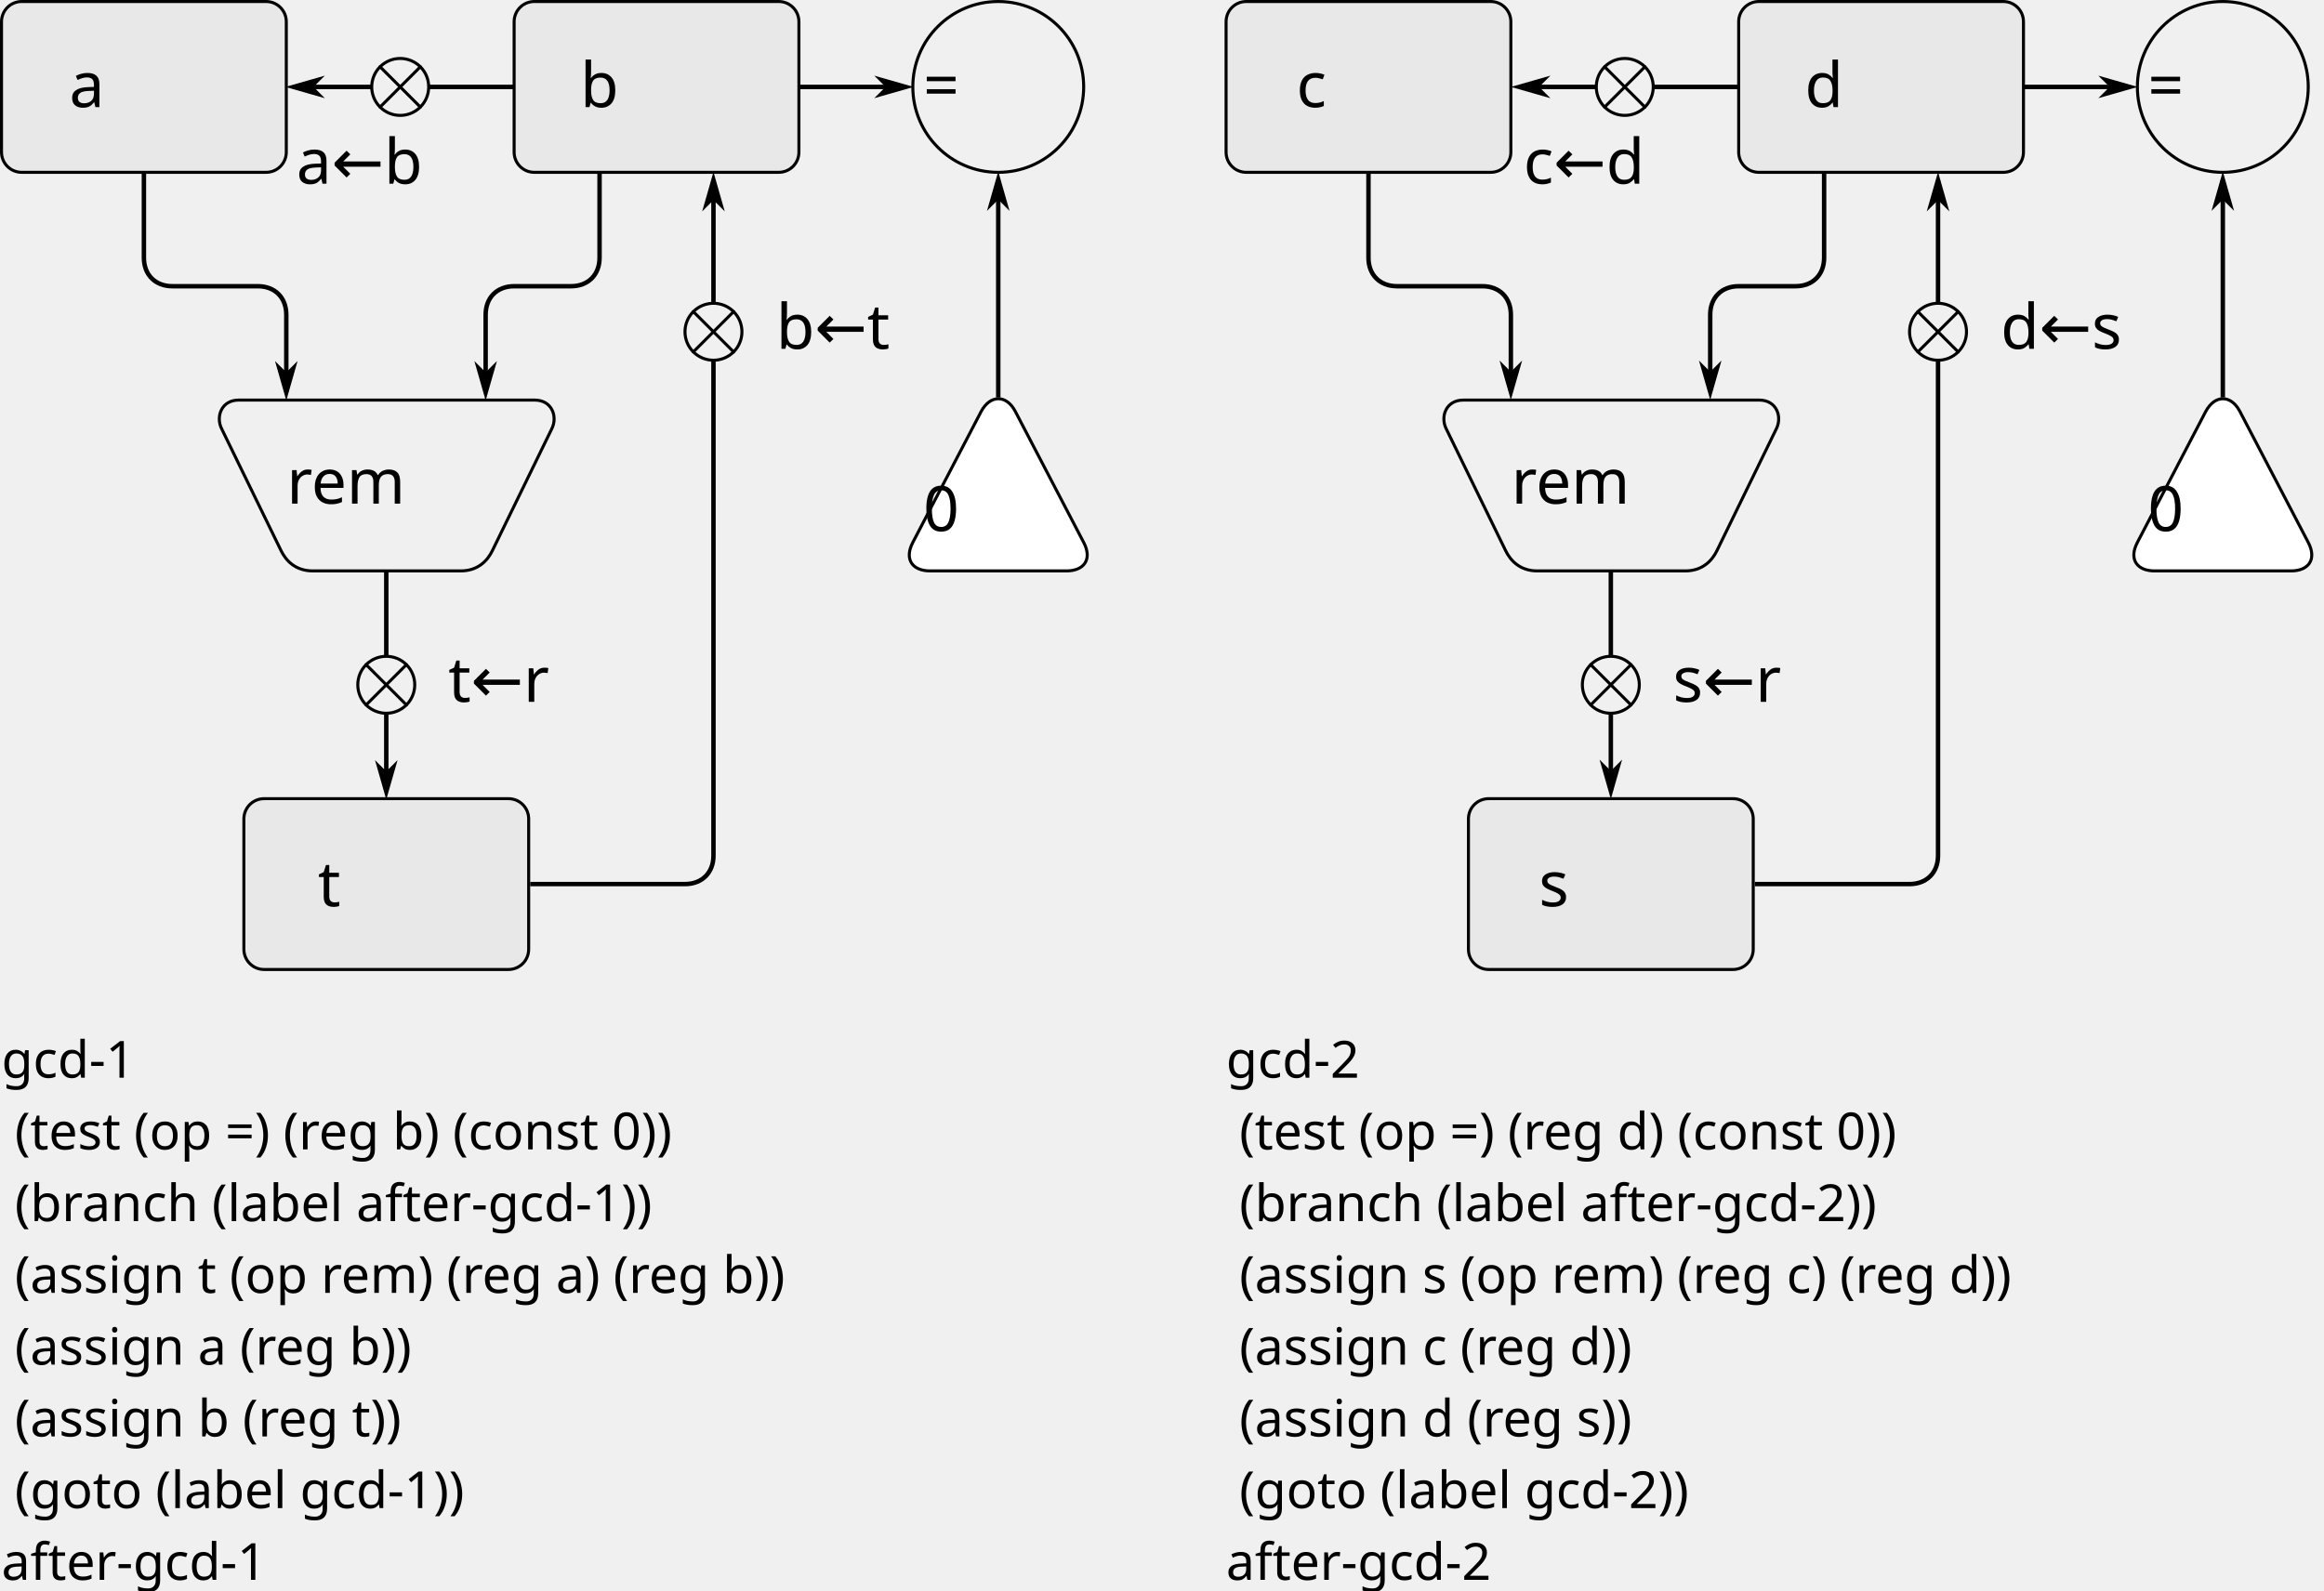
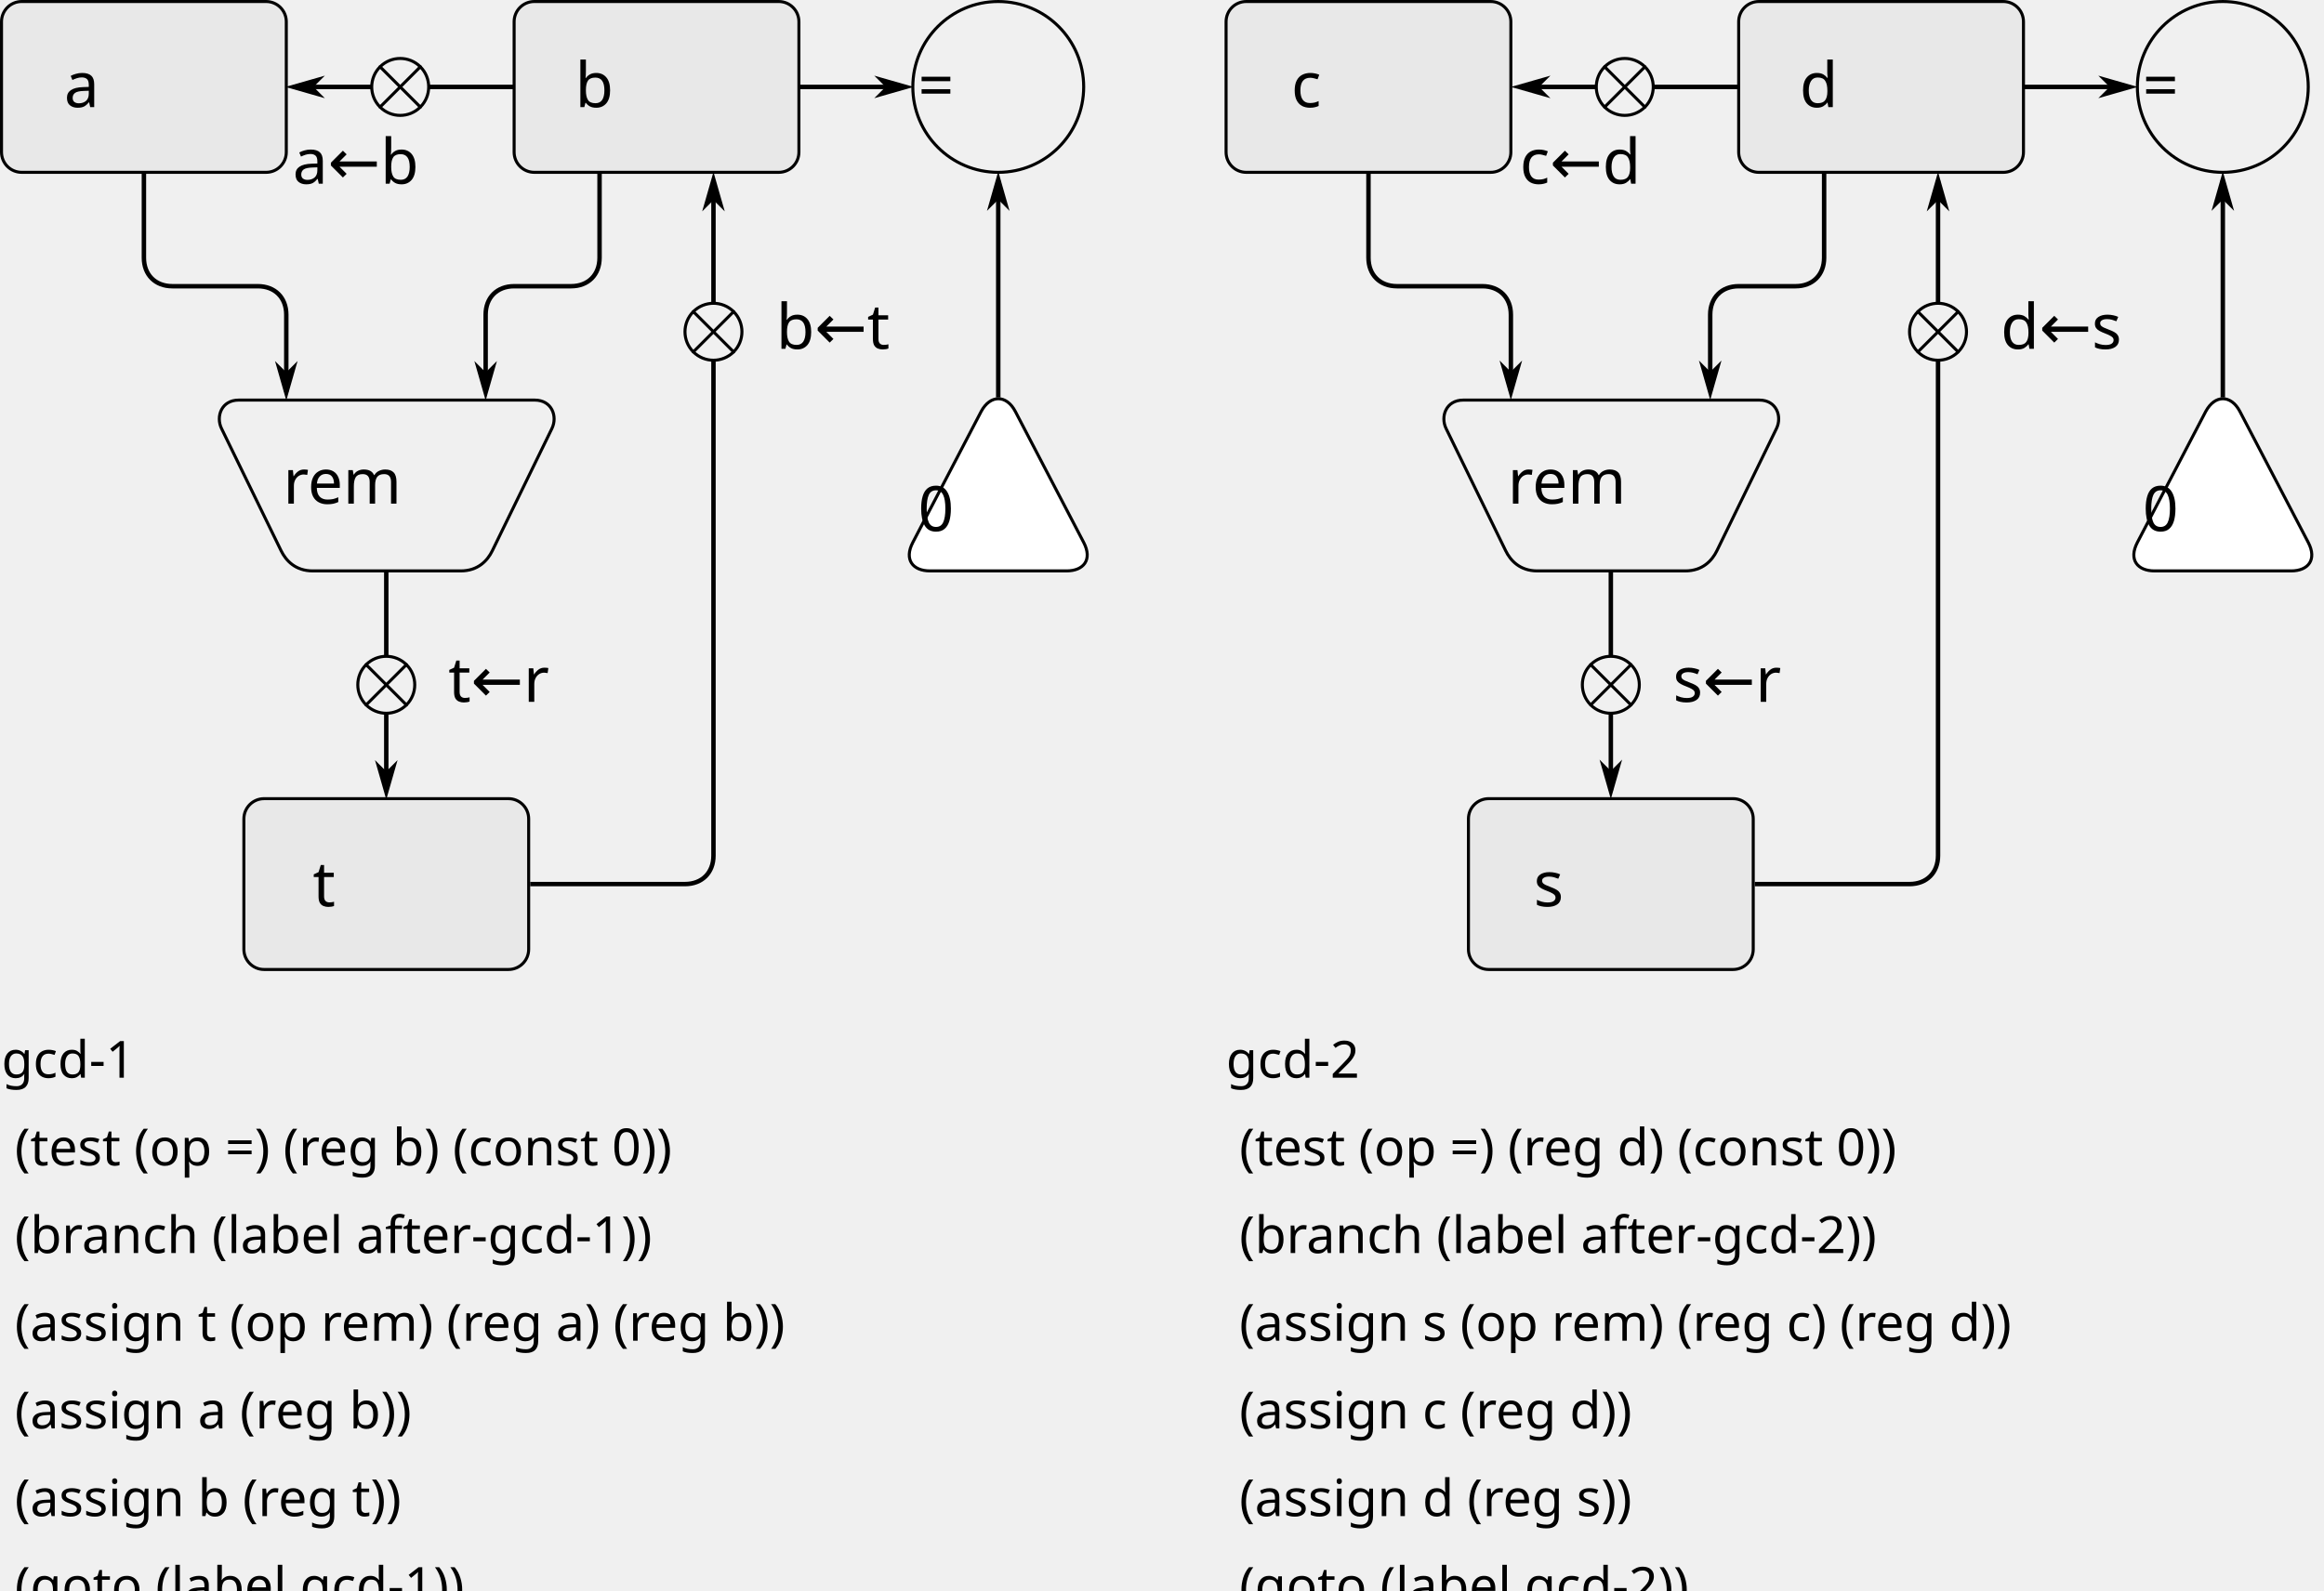
<svg xmlns="http://www.w3.org/2000/svg" width="408.031" height="279.257" id="svg7561" version="1.1">
  <defs id="defs7563">
    <marker orient="auto" refY="0" refX="0" id="Arrow1Mend" style="overflow:visible">
      <path id="path4415" d="M 0,0 5,-5 -12.5,0 5,5 0,0 z" style="fill-rule:evenodd;stroke:#000000;stroke-width:1pt;marker-start:none" transform="matrix(-0.4,0,0,-0.4,-4,0)" />
    </marker>
    <marker orient="auto" refY="0" refX="0" id="marker7583" style="overflow:visible">
      <path id="path7585" d="M 0,0 5,-5 -12.5,0 5,5 0,0 z" style="fill-rule:evenodd;stroke:#000000;stroke-width:1pt;marker-start:none" transform="matrix(-0.4,0,0,-0.4,-4,0)" />
    </marker>
    <marker orient="auto" refY="0" refX="0" id="marker7587" style="overflow:visible">
      <path id="path7589" d="M 0,0 5,-5 -12.5,0 5,5 0,0 z" style="fill-rule:evenodd;stroke:#000000;stroke-width:1pt;marker-start:none" transform="matrix(-0.4,0,0,-0.4,-4,0)" />
    </marker>
    <marker orient="auto" refY="0" refX="0" id="marker7591" style="overflow:visible">
      <path id="path7593" d="M 0,0 5,-5 -12.5,0 5,5 0,0 z" style="fill-rule:evenodd;stroke:#000000;stroke-width:1pt;marker-start:none" transform="matrix(-0.4,0,0,-0.4,-4,0)" />
    </marker>
    <marker orient="auto" refY="0" refX="0" id="marker7595" style="overflow:visible">
      <path id="path7597" d="M 0,0 5,-5 -12.5,0 5,5 0,0 z" style="fill-rule:evenodd;stroke:#000000;stroke-width:1pt;marker-start:none" transform="matrix(-0.4,0,0,-0.4,-4,0)" />
    </marker>
    <marker orient="auto" refY="0" refX="0" id="marker7599" style="overflow:visible">
      <path id="path7601" d="M 0,0 5,-5 -12.5,0 5,5 0,0 z" style="fill-rule:evenodd;stroke:#000000;stroke-width:1pt;marker-start:none" transform="matrix(-0.4,0,0,-0.4,-4,0)" />
    </marker>
    <marker orient="auto" refY="0" refX="0" id="marker7603" style="overflow:visible">
      <path id="path7605" d="M 0,0 5,-5 -12.5,0 5,5 0,0 z" style="fill-rule:evenodd;stroke:#000000;stroke-width:1pt;marker-start:none" transform="matrix(-0.4,0,0,-0.4,-4,0)" />
    </marker>
    <marker orient="auto" refY="0" refX="0" id="Arrow1Mend-7" style="overflow:visible">
      <path id="path4415-9" d="M 0,0 5,-5 -12.5,0 5,5 0,0 z" style="fill-rule:evenodd;stroke:#000000;stroke-width:1pt;marker-start:none" transform="matrix(-0.4,0,0,-0.4,-4,0)" />
    </marker>
    <marker orient="auto" refY="0" refX="0" id="marker7583-7" style="overflow:visible">
      <path id="path7585-6" d="M 0,0 5,-5 -12.5,0 5,5 0,0 z" style="fill-rule:evenodd;stroke:#000000;stroke-width:1pt;marker-start:none" transform="matrix(-0.4,0,0,-0.4,-4,0)" />
    </marker>
    <marker orient="auto" refY="0" refX="0" id="marker7587-9" style="overflow:visible">
      <path id="path7589-7" d="M 0,0 5,-5 -12.5,0 5,5 0,0 z" style="fill-rule:evenodd;stroke:#000000;stroke-width:1pt;marker-start:none" transform="matrix(-0.4,0,0,-0.4,-4,0)" />
    </marker>
    <marker orient="auto" refY="0" refX="0" id="marker7591-4" style="overflow:visible">
      <path id="path7593-3" d="M 0,0 5,-5 -12.5,0 5,5 0,0 z" style="fill-rule:evenodd;stroke:#000000;stroke-width:1pt;marker-start:none" transform="matrix(-0.4,0,0,-0.4,-4,0)" />
    </marker>
    <marker orient="auto" refY="0" refX="0" id="marker7595-2" style="overflow:visible">
      <path id="path7597-4" d="M 0,0 5,-5 -12.5,0 5,5 0,0 z" style="fill-rule:evenodd;stroke:#000000;stroke-width:1pt;marker-start:none" transform="matrix(-0.4,0,0,-0.4,-4,0)" />
    </marker>
    <marker orient="auto" refY="0" refX="0" id="marker7599-1" style="overflow:visible">
      <path id="path7601-8" d="M 0,0 5,-5 -12.5,0 5,5 0,0 z" style="fill-rule:evenodd;stroke:#000000;stroke-width:1pt;marker-start:none" transform="matrix(-0.4,0,0,-0.4,-4,0)" />
    </marker>
    <marker orient="auto" refY="0" refX="0" id="marker7603-3" style="overflow:visible">
      <path id="path7605-7" d="M 0,0 5,-5 -12.5,0 5,5 0,0 z" style="fill-rule:evenodd;stroke:#000000;stroke-width:1pt;marker-start:none" transform="matrix(-0.4,0,0,-0.4,-4,0)" />
    </marker>
  </defs>
  <g id="layer1" style="display:inline" transform="translate(-64.73425,-62.09643)">
    <path style="fill:none;stroke:#000000;stroke-width:0.531;stroke-linecap:round;stroke-linejoin:round;stroke-miterlimit:4;stroke-opacity:1;stroke-dasharray:none" d="m 131.464,80.898 7.071,-7.071" id="path4116" />
    <path style="fill:none;stroke:#000000;stroke-width:0.531;stroke-linecap:round;stroke-linejoin:round;stroke-miterlimit:4;stroke-opacity:1;stroke-dasharray:none" d="m 138.536,80.898 -7.071,-7.071" id="path4118" />
    <path style="fill:none;stroke:#000000;stroke-width:0.531;stroke-linecap:round;stroke-linejoin:round;stroke-miterlimit:4;stroke-opacity:1;stroke-dasharray:none;stroke-dashoffset:0" id="path4086-0" d="m 210,87.362 c 0,2.761 -2.239,5 -5,5 -2.761,0 -5,-2.239 -5,-5 0,-2.761 2.239,-5 5,-5 2.761,0 5,2.239 5,5 z" transform="matrix(-0.7071068,-0.7071068,0.7071068,-0.7071068,218.1825,284.0935)" />
    <path style="fill:none;stroke:#000000;stroke-width:0.531;stroke-linecap:round;stroke-linejoin:round;stroke-miterlimit:4;stroke-opacity:1;stroke-dasharray:none" d="m 186.464,116.827 7.071,7.071" id="path4116-8" />
    <path style="fill:none;stroke:#000000;stroke-width:0.531;stroke-linecap:round;stroke-linejoin:round;stroke-miterlimit:4;stroke-opacity:1;stroke-dasharray:none" d="m 186.464,123.898 7.071,-7.071" id="path4118-6" />
    <path style="fill:none;stroke:#000000;stroke-width:0.531;stroke-linecap:round;stroke-linejoin:round;stroke-miterlimit:4;stroke-opacity:1;stroke-dasharray:none;stroke-dashoffset:0" id="path4086-0-9" d="m 210,87.362 c 0,2.761 -2.239,5 -5,5 -2.761,0 -5,-2.239 -5,-5 0,-2.761 2.239,-5 5,-5 2.761,0 5,2.239 5,5 z" transform="matrix(0.7071068,-0.7071068,0.7071068,0.7071068,-16.73129,203.5447)" />
    <path style="fill:none;stroke:#000000;stroke-width:0.531;stroke-linecap:round;stroke-linejoin:round;stroke-miterlimit:4;stroke-opacity:1;stroke-dasharray:none" d="m 129.018,185.898 7.071,-7.071" id="path4116-0" />
    <path style="fill:none;stroke:#000000;stroke-width:0.531;stroke-linecap:round;stroke-linejoin:round;stroke-miterlimit:4;stroke-opacity:1;stroke-dasharray:none" d="m 136.089,185.898 -7.071,-7.071" id="path4118-3" />
    <path style="fill:none;stroke:#000000;stroke-width:0.531;stroke-linecap:round;stroke-linejoin:round;stroke-miterlimit:4;stroke-opacity:1;stroke-dasharray:none;stroke-dashoffset:0" id="path4086-0-97" d="m 210,87.362 c 0,2.761 -2.239,5 -5,5 -2.761,0 -5,-2.239 -5,-5 0,-2.761 2.239,-5 5,-5 2.761,0 5,2.239 5,5 z" transform="matrix(-0.7071068,-0.7071068,0.7071068,-0.7071068,215.7361,389.0935)" />
    <path style="fill:none;stroke:#000000;stroke-width:0.78;stroke-linecap:butt;stroke-linejoin:round;stroke-miterlimit:4;stroke-opacity:1;stroke-dasharray:none;marker-end:url(#Arrow1Mend)" d="m 130,77.362 -13.625,0" id="path8845-6-0-7-0-4" />
    <path style="fill:none;stroke:#000000;stroke-width:0.78;stroke-linecap:butt;stroke-linejoin:round;stroke-miterlimit:4;stroke-opacity:1;stroke-dasharray:none" d="m 140,77.362 15,0" id="path4298" />
    <path style="fill:none;stroke:#000000;stroke-width:0.78;stroke-linecap:butt;stroke-linejoin:round;stroke-miterlimit:4;stroke-opacity:1;stroke-dasharray:none;marker-end:url(#Arrow1Mend)" d="m 190,115.273 0,-21.446" id="path8845-6-0-7-0-4-7" />
    <path style="fill:none;stroke:#000000;stroke-width:0.78;stroke-linecap:butt;stroke-linejoin:round;stroke-miterlimit:4;stroke-opacity:1;stroke-dasharray:none" d="m 132.554,162.362 0,15" id="path4298-8" />
    <path style="fill:none;stroke:#000000;stroke-width:0.78;stroke-linecap:butt;stroke-linejoin:round;stroke-miterlimit:4;stroke-opacity:1;stroke-dasharray:none;marker-end:url(#Arrow1Mend)" d="m 132.554,187.362 0,13.625" id="path8845-6-0-7-0-4-7-6" />
    <path style="fill:none;stroke:#000000;stroke-width:0.78;stroke-linecap:butt;stroke-linejoin:round;stroke-miterlimit:4;stroke-opacity:1;stroke-dasharray:none;marker-end:none" d="m 190,125.451 0,86.911 c 0,3 -2,5 -5,5 l -27.179,4e-5" id="path8845-1-4-88" />
    <path style="fill:none;stroke:#000000;stroke-width:0.78;stroke-linecap:butt;stroke-linejoin:round;stroke-miterlimit:4;stroke-opacity:1;stroke-dasharray:none;marker-end:url(#Arrow1Mend)" d="m 90,92.362 0,15 c 0,3 2,5 5,5 l 15,0 c 3,0 5,2 5,5 l 0,13.536" id="path8845-1-0" />
    <path style="fill:none;stroke:#000000;stroke-width:0.78;stroke-linecap:butt;stroke-linejoin:round;stroke-miterlimit:4;stroke-opacity:1;stroke-dasharray:none;marker-end:url(#Arrow1Mend)" d="m 170,92.362 0,15 c 0,3 -2,5 -5,5 l -10,0 c -3,0 -5,2 -5,5 l 0,13.536" id="path8845-1-0-3" />
    <path style="fill:none;stroke:#000000;stroke-width:0.78;stroke-linecap:butt;stroke-linejoin:round;stroke-miterlimit:4;stroke-opacity:1;stroke-dasharray:none;marker-end:url(#Arrow1Mend)" d="m 205,77.362 18.625,0" id="path8845-6-0-7-0-4-7-9" />
    <path style="fill:none;stroke:#000000;stroke-width:0.531;stroke-linecap:round;stroke-linejoin:round;stroke-miterlimit:4;stroke-opacity:1;stroke-dasharray:none;stroke-dashoffset:0;display:inline" d="m 106.631,132.362 52,0 c 3,0 4.038,2.87 3,5 l -10.457,21.457 c -0.86,1.765 -2.543,3.543 -5.543,3.543 l -26,0 c -3,0 -4.683,-1.779 -5.543,-3.543 l -10.457,-21.457 c -1.038,-2.13 0,-5 3,-5 z" id="rect6788-7-2-7-4-3-4-8" />
  </g>
  <g id="layer5" style="display:inline" transform="translate(-64.73425,-62.09643)">
-     <text xml:space="preserve" style="font-size:11px;font-style:normal;font-variant:normal;font-weight:normal;font-stretch:normal;text-align:start;line-height:140%;letter-spacing:0px;word-spacing:0px;text-anchor:start;fill:#000000;fill-opacity:1;stroke:none;font-family:Source Code Pro;-inkscape-font-specification:Source Code Pro" x="65" y="251.362" id="text8128">
+     <text xml:space="preserve" style="font-style:normal;font-variant:normal;font-weight:normal;font-stretch:normal;line-height:0%;font-family:'Inconsolata LGC';-inkscape-font-specification:'Inconsolata LGC';text-align:start;letter-spacing:0px;word-spacing:0px;text-anchor:start;fill:#000000;fill-opacity:1;stroke:none" x="65" y="251.362" id="text8128">
      <tspan id="tspan8130" x="65" y="251.362" style="font-size:9px;line-height:140%">gcd-1</tspan>
-       <tspan x="65" y="263.962" id="tspan8132" style="font-size:9px;line-height:140%"> (test (op =) (reg b) (const 0))</tspan>
-       <tspan x="65" y="276.562" id="tspan8134" style="font-size:9px;line-height:140%"> (branch (label after-gcd-1))</tspan>
-       <tspan x="65" y="289.162" id="tspan8136" style="font-size:9px;line-height:140%"> (assign t (op rem) (reg a) (reg b))</tspan>
-       <tspan x="65" y="301.762" id="tspan8138" style="font-size:9px;line-height:140%"> (assign a (reg b))</tspan>
-       <tspan x="65" y="314.362" id="tspan8140" style="font-size:9px;line-height:140%"> (assign b (reg t))</tspan>
-       <tspan x="65" y="326.962" id="tspan8142" style="font-size:9px;line-height:140%"> (goto (label gcd-1))</tspan>
-       <tspan x="65" y="339.562" id="tspan8162" style="font-size:9px;line-height:140%">after-gcd-1</tspan>
+       <tspan x="65" y="266.762" id="tspan8132" style="font-size:9px;line-height:140%"> (test (op =) (reg b) (const 0))</tspan>
+       <tspan x="65" y="282.162" id="tspan8134" style="font-size:9px;line-height:140%"> (branch (label after-gcd-1))</tspan>
+       <tspan x="65" y="297.562" id="tspan8136" style="font-size:9px;line-height:140%"> (assign t (op rem) (reg a) (reg b))</tspan>
+       <tspan x="65" y="312.962" id="tspan8138" style="font-size:9px;line-height:140%"> (assign a (reg b))</tspan>
+       <tspan x="65" y="328.362" id="tspan8140" style="font-size:9px;line-height:140%"> (assign b (reg t))</tspan>
+       <tspan x="65" y="343.762" id="tspan8142" style="font-size:9px;line-height:140%"> (goto (label gcd-1))</tspan>
+       <tspan x="65" y="359.162" id="tspan8162" style="font-size:9px;line-height:140%">after-gcd-1</tspan>
    </text>
    <g id="g3125" transform="translate(5,10)" style="stroke-width:0.531;stroke-miterlimit:4;stroke-dasharray:none">
      <rect ry="3.543" rx="3.543" y="52.362" x="60" height="30" width="50" id="rect6788-7-2-7-4-3" style="fill:#e8e8e8;fill-opacity:1;stroke:#000000;stroke-width:0.531;stroke-linecap:round;stroke-linejoin:round;stroke-miterlimit:4;stroke-opacity:1;stroke-dasharray:none;stroke-dashoffset:0;display:inline" />
-       <text id="text6689-7-1" y="70.911" x="85" style="font-size:11px;font-style:normal;font-variant:normal;font-weight:normal;font-stretch:normal;text-align:center;line-height:125%;letter-spacing:0px;word-spacing:0px;text-anchor:middle;fill:#000000;fill-opacity:1;stroke:none;display:inline;font-family:Source Code Pro;-inkscape-font-specification:Sans" xml:space="preserve">
-         <tspan y="70.911" x="85" id="tspan6691-7-5">a</tspan>
+       <text id="text6689-7-1" y="70.911" x="85" style="font-style:normal;font-variant:normal;font-weight:normal;font-stretch:normal;line-height:0%;font-family:'Inconsolata LGC';-inkscape-font-specification:Sans;text-align:center;letter-spacing:0px;word-spacing:0px;text-anchor:middle;display:inline;fill:#000000;fill-opacity:1;stroke:none" xml:space="preserve">
+         <tspan y="70.911" x="85" id="tspan6691-7-5" style="font-size:11px;line-height:1.25">a</tspan>
      </text>
    </g>
    <g id="g3131" transform="translate(-10,10)" style="stroke-width:0.531;stroke-miterlimit:4;stroke-dasharray:none">
      <rect ry="3.543" rx="3.543" y="52.362" x="165" height="30" width="50" id="rect6788-7-2-7-4-3-6" style="fill:#e8e8e8;fill-opacity:1;stroke:#000000;stroke-width:0.531;stroke-linecap:round;stroke-linejoin:round;stroke-miterlimit:4;stroke-opacity:1;stroke-dasharray:none;stroke-dashoffset:0;display:inline" />
-       <text id="text6689-7-1-5" y="70.911" x="190" style="font-size:11px;font-style:normal;font-variant:normal;font-weight:normal;font-stretch:normal;text-align:center;line-height:125%;letter-spacing:0px;word-spacing:0px;text-anchor:middle;fill:#000000;fill-opacity:1;stroke:none;display:inline;font-family:Source Code Pro;-inkscape-font-specification:Sans" xml:space="preserve">
-         <tspan y="70.911" x="190" id="tspan6691-7-5-7">b</tspan>
+       <text id="text6689-7-1-5" y="70.911" x="190" style="font-style:normal;font-variant:normal;font-weight:normal;font-stretch:normal;line-height:0%;font-family:'Inconsolata LGC';-inkscape-font-specification:Sans;text-align:center;letter-spacing:0px;word-spacing:0px;text-anchor:middle;display:inline;fill:#000000;fill-opacity:1;stroke:none" xml:space="preserve">
+         <tspan y="70.911" x="190" id="tspan6691-7-5-7" style="font-size:11px;line-height:1.25">b</tspan>
      </text>
    </g>
    <g id="g3507" transform="translate(0,-10)" style="stroke-width:0.531;stroke-miterlimit:4;stroke-dasharray:none">
      <rect ry="3.543" rx="3.543" y="212.362" x="107.554" height="30" width="50" id="rect6788-7-2-7-4-3-4" style="fill:#e8e8e8;fill-opacity:1;stroke:#000000;stroke-width:0.531;stroke-linecap:round;stroke-linejoin:round;stroke-miterlimit:4;stroke-opacity:1;stroke-dasharray:none;stroke-dashoffset:0;display:inline" />
-       <text id="text6689-7-1-3" y="231.268" x="132.554" style="font-size:11px;font-style:normal;font-variant:normal;font-weight:normal;font-stretch:normal;text-align:center;line-height:125%;letter-spacing:0px;word-spacing:0px;text-anchor:middle;fill:#000000;fill-opacity:1;stroke:none;display:inline;font-family:Source Code Pro;-inkscape-font-specification:Sans" xml:space="preserve">
-         <tspan y="231.268" x="132.554" id="tspan6691-7-5-6">t</tspan>
+       <text id="text6689-7-1-3" y="231.268" x="132.554" style="font-style:normal;font-variant:normal;font-weight:normal;font-stretch:normal;line-height:0%;font-family:'Inconsolata LGC';-inkscape-font-specification:Sans;text-align:center;letter-spacing:0px;word-spacing:0px;text-anchor:middle;display:inline;fill:#000000;fill-opacity:1;stroke:none" xml:space="preserve">
+         <tspan y="231.268" x="132.554" id="tspan6691-7-5-6" style="font-size:11px;line-height:1.25">t</tspan>
      </text>
    </g>
-     <text xml:space="preserve" style="font-size:11px;font-style:normal;font-variant:normal;font-weight:normal;font-stretch:normal;text-align:center;line-height:125%;letter-spacing:0px;word-spacing:0px;text-anchor:middle;fill:#000000;fill-opacity:1;stroke:none;display:inline;font-family:Source Code Pro;-inkscape-font-specification:Sans" x="132.631" y="150.553" id="text6689-7-1-3-1">
-       <tspan id="tspan6691-7-5-6-0" x="132.631" y="150.553">rem</tspan>
+     <text xml:space="preserve" style="font-style:normal;font-variant:normal;font-weight:normal;font-stretch:normal;line-height:0%;font-family:'Inconsolata LGC';-inkscape-font-specification:Sans;text-align:center;letter-spacing:0px;word-spacing:0px;text-anchor:middle;display:inline;fill:#000000;fill-opacity:1;stroke:none" x="132.631" y="150.553" id="text6689-7-1-3-1">
+       <tspan id="tspan6691-7-5-6-0" x="132.631" y="150.553" style="font-size:11px;line-height:1.25">rem</tspan>
    </text>
-     <text xml:space="preserve" style="font-size:11px;font-style:normal;font-variant:normal;font-weight:normal;font-stretch:normal;text-align:center;line-height:125%;letter-spacing:0px;word-spacing:0px;text-anchor:middle;fill:#000000;fill-opacity:1;stroke:none;display:inline;font-family:Source Code Pro;-inkscape-font-specification:Source Code Pro" x="135" y="94.362" id="text4630">
-       <tspan id="tspan4632" x="135" y="94.362" dx="0 2 2">a←b</tspan>
+     <text xml:space="preserve" style="font-style:normal;font-variant:normal;font-weight:normal;font-stretch:normal;line-height:0%;font-family:'Inconsolata LGC';-inkscape-font-specification:'Inconsolata LGC';text-align:center;letter-spacing:0px;word-spacing:0px;text-anchor:middle;display:inline;fill:#000000;fill-opacity:1;stroke:none" x="135" y="94.362" id="text4630">
+       <tspan id="tspan4632" x="135" y="94.362" dx="0 2 2" style="font-size:11px;line-height:1.25">a←b</tspan>
    </text>
-     <text xml:space="preserve" style="font-size:11px;font-style:normal;font-variant:normal;font-weight:normal;font-stretch:normal;text-align:start;line-height:125%;letter-spacing:0px;word-spacing:0px;text-anchor:start;fill:#000000;fill-opacity:1;stroke:none;display:inline;font-family:Source Code Pro;-inkscape-font-specification:Source Code Pro" x="143.446" y="185.362" id="text4634">
-       <tspan id="tspan4636" x="143.446" y="185.362" dx="0 2 2">t←r</tspan>
+     <text xml:space="preserve" style="font-style:normal;font-variant:normal;font-weight:normal;font-stretch:normal;line-height:0%;font-family:'Inconsolata LGC';-inkscape-font-specification:'Inconsolata LGC';text-align:start;letter-spacing:0px;word-spacing:0px;text-anchor:start;display:inline;fill:#000000;fill-opacity:1;stroke:none" x="143.446" y="185.362" id="text4634">
+       <tspan id="tspan4636" x="143.446" y="185.362" dx="0 2 2" style="font-size:11px;line-height:1.25">t←r</tspan>
    </text>
-     <text xml:space="preserve" style="font-size:11px;font-style:normal;font-variant:normal;font-weight:normal;font-stretch:normal;text-align:start;line-height:125%;letter-spacing:0px;word-spacing:0px;text-anchor:start;fill:#000000;fill-opacity:1;stroke:none;display:inline;font-family:Source Code Pro;-inkscape-font-specification:Source Code Pro" x="201" y="123.362" id="text4638">
-       <tspan id="tspan4640" x="201" y="123.362" dx="0 2 2">b←t</tspan>
+     <text xml:space="preserve" style="font-style:normal;font-variant:normal;font-weight:normal;font-stretch:normal;line-height:0%;font-family:'Inconsolata LGC';-inkscape-font-specification:'Inconsolata LGC';text-align:start;letter-spacing:0px;word-spacing:0px;text-anchor:start;display:inline;fill:#000000;fill-opacity:1;stroke:none" x="201" y="123.362" id="text4638">
+       <tspan id="tspan4640" x="201" y="123.362" dx="0 2 2" style="font-size:11px;line-height:1.25">b←t</tspan>
    </text>
    <path style="fill:none;stroke:#000000;stroke-width:0.78;stroke-linecap:butt;stroke-linejoin:round;stroke-miterlimit:4;stroke-opacity:1;stroke-dasharray:none;marker-end:url(#Arrow1Mend);display:inline" d="m 240,131.898 0,-38.161" id="path8845-6-0-7-0" />
    <g id="g3143" transform="translate(-20,0)" style="stroke-width:0.531;stroke-miterlimit:4;stroke-dasharray:none">
      <path id="rect6788-7-2-7-4-3-4-8-3" d="m 248,162.362 24,0 c 3,0 4.578,-1.975 3,-5 l -12,-23 c -1.568,-3 -4.41,-2.968 -6,0 l -12,23 c -1.578,3.025 0,5 3,5 z" style="fill:#ffffff;fill-opacity:1;stroke:#000000;stroke-width:0.531;stroke-linecap:round;stroke-linejoin:round;stroke-miterlimit:4;stroke-opacity:1;stroke-dasharray:none;stroke-dashoffset:0;display:inline" />
-       <text id="text4051" y="155.362" x="260" style="font-size:11px;font-style:normal;font-variant:normal;font-weight:normal;font-stretch:normal;text-align:center;line-height:125%;letter-spacing:0px;word-spacing:0px;text-anchor:middle;fill:#000000;fill-opacity:1;stroke:none;display:inline;font-family:Source Code Pro;-inkscape-font-specification:Source Code Pro" xml:space="preserve">
-         <tspan y="155.362" x="260" id="tspan4053">0</tspan>
+       <text id="text4051" y="155.362" x="260" style="font-style:normal;font-variant:normal;font-weight:normal;font-stretch:normal;line-height:0%;font-family:'Inconsolata LGC';-inkscape-font-specification:'Inconsolata LGC';text-align:center;letter-spacing:0px;word-spacing:0px;text-anchor:middle;display:inline;fill:#000000;fill-opacity:1;stroke:none" xml:space="preserve">
+         <tspan y="155.362" x="260" id="tspan4053" style="font-size:11px;line-height:1.25">0</tspan>
      </text>
    </g>
    <g id="g3137" transform="translate(-20,10)" style="stroke-width:0.531;stroke-miterlimit:4;stroke-dasharray:none">
      <path transform="translate(-35,-5)" d="m 310,72.362 c 0,8.284 -6.716,15 -15,15 -8.284,0 -15,-6.716 -15,-15 0,-8.284 6.716,-15 15,-15 8.284,0 15,6.716 15,15 z" id="path4082" style="fill:none;stroke:#000000;stroke-width:0.531;stroke-linecap:round;stroke-linejoin:round;stroke-miterlimit:4;stroke-opacity:1;stroke-dasharray:none;stroke-dashoffset:0;display:inline" />
-       <text id="text4171" y="70.934" x="260" style="font-size:11px;font-style:normal;font-variant:normal;font-weight:normal;font-stretch:normal;text-align:center;line-height:125%;letter-spacing:0px;word-spacing:0px;text-anchor:middle;fill:#000000;fill-opacity:1;stroke:none;display:inline;font-family:Source Code Pro;-inkscape-font-specification:Source Code Pro" xml:space="preserve">
-         <tspan y="70.934" x="260" id="tspan4173">=</tspan>
+       <text id="text4171" y="70.934" x="260" style="font-style:normal;font-variant:normal;font-weight:normal;font-stretch:normal;line-height:0%;font-family:'Inconsolata LGC';-inkscape-font-specification:'Inconsolata LGC';text-align:center;letter-spacing:0px;word-spacing:0px;text-anchor:middle;display:inline;fill:#000000;fill-opacity:1;stroke:none" xml:space="preserve">
+         <tspan y="70.934" x="260" id="tspan4173" style="font-size:11px;line-height:1.25">=</tspan>
      </text>
    </g>
    <g transform="matrix(-0.7071068,-0.7071068,0.7071068,-0.7071068,433.1825,284.0935)" id="g4669-3" style="stroke-width:0.531;stroke-miterlimit:4;stroke-dasharray:none">
      <path id="path4116-01" d="m 205,82.362 0,10" style="fill:none;stroke:#000000;stroke-width:0.531;stroke-linecap:round;stroke-linejoin:round;stroke-miterlimit:4;stroke-opacity:1;stroke-dasharray:none" />
      <path id="path4118-67" d="m 200,87.362 10,0" style="fill:none;stroke:#000000;stroke-width:0.531;stroke-linecap:round;stroke-linejoin:round;stroke-miterlimit:4;stroke-opacity:1;stroke-dasharray:none" />
      <path d="m 210,87.362 c 0,2.761 -2.239,5 -5,5 -2.761,0 -5,-2.239 -5,-5 0,-2.761 2.239,-5 5,-5 2.761,0 5,2.239 5,5 z" id="path4086-0-3" style="fill:none;stroke:#000000;stroke-width:0.531;stroke-linecap:round;stroke-linejoin:round;stroke-miterlimit:4;stroke-opacity:1;stroke-dasharray:none;stroke-dashoffset:0" />
    </g>
    <path style="fill:none;stroke:#000000;stroke-width:0.531;stroke-linecap:round;stroke-linejoin:round;stroke-miterlimit:4;stroke-opacity:1;stroke-dasharray:none" d="m 401.464,116.827 7.071,7.071" id="path4116-8-4" />
    <path style="fill:none;stroke:#000000;stroke-width:0.531;stroke-linecap:round;stroke-linejoin:round;stroke-miterlimit:4;stroke-opacity:1;stroke-dasharray:none" d="m 401.464,123.898 7.071,-7.071" id="path4118-6-1" />
    <path style="fill:none;stroke:#000000;stroke-width:0.531;stroke-linecap:round;stroke-linejoin:round;stroke-miterlimit:4;stroke-opacity:1;stroke-dasharray:none;stroke-dashoffset:0" id="path4086-0-9-9" d="m 210,87.362 c 0,2.761 -2.239,5 -5,5 -2.761,0 -5,-2.239 -5,-5 0,-2.761 2.239,-5 5,-5 2.761,0 5,2.239 5,5 z" transform="matrix(0.7071068,-0.7071068,0.7071068,0.7071068,198.2687,203.5447)" />
    <path style="fill:none;stroke:#000000;stroke-width:0.531;stroke-linecap:round;stroke-linejoin:round;stroke-miterlimit:4;stroke-opacity:1;stroke-dasharray:none" d="m 344.018,185.898 7.071,-7.071" id="path4116-0-3" />
    <path style="fill:none;stroke:#000000;stroke-width:0.531;stroke-linecap:round;stroke-linejoin:round;stroke-miterlimit:4;stroke-opacity:1;stroke-dasharray:none" d="m 351.089,185.898 -7.071,-7.071" id="path4118-3-1" />
    <path style="fill:none;stroke:#000000;stroke-width:0.531;stroke-linecap:round;stroke-linejoin:round;stroke-miterlimit:4;stroke-opacity:1;stroke-dasharray:none;stroke-dashoffset:0" id="path4086-0-97-1" d="m 210,87.362 c 0,2.761 -2.239,5 -5,5 -2.761,0 -5,-2.239 -5,-5 0,-2.761 2.239,-5 5,-5 2.761,0 5,2.239 5,5 z" transform="matrix(-0.7071068,-0.7071068,0.7071068,-0.7071068,430.736,389.0935)" />
    <path style="fill:none;stroke:#000000;stroke-width:0.78;stroke-linecap:butt;stroke-linejoin:round;stroke-miterlimit:4;stroke-opacity:1;stroke-dasharray:none;marker-end:url(#Arrow1Mend);display:inline" d="m 345,77.362 -13.446,0" id="path8845-6-0-7-0-4-6" />
    <path style="fill:none;stroke:#000000;stroke-width:0.78;stroke-linecap:butt;stroke-linejoin:round;stroke-miterlimit:4;stroke-opacity:1;stroke-dasharray:none;display:inline" d="m 355,77.362 15,0" id="path4298-2" />
    <path style="fill:none;stroke:#000000;stroke-width:0.78;stroke-linecap:butt;stroke-linejoin:round;stroke-miterlimit:4;stroke-opacity:1;stroke-dasharray:none;marker-end:url(#Arrow1Mend);display:inline" d="m 405,115.184 0,-21.357" id="path8845-6-0-7-0-4-7-7" />
    <path style="fill:none;stroke:#000000;stroke-width:0.78;stroke-linecap:butt;stroke-linejoin:round;stroke-miterlimit:4;stroke-opacity:1;stroke-dasharray:none;display:inline" d="m 347.554,162.362 0,15" id="path4298-8-7" />
    <path style="fill:none;stroke:#000000;stroke-width:0.78;stroke-linecap:butt;stroke-linejoin:round;stroke-miterlimit:4;stroke-opacity:1;stroke-dasharray:none;marker-end:url(#Arrow1Mend);display:inline" d="m 347.554,187.362 0,13.536" id="path8845-6-0-7-0-4-7-6-0" />
    <path style="fill:none;stroke:#000000;stroke-width:0.78;stroke-linecap:butt;stroke-linejoin:round;stroke-miterlimit:4;stroke-opacity:1;stroke-dasharray:none;marker-end:none;display:inline" d="m 405,125.541 0,86.821 c 0,3 -2,5 -5,5 l -27.179,4e-5" id="path8845-1-4-88-3" />
    <path style="fill:none;stroke:#000000;stroke-width:0.78;stroke-linecap:butt;stroke-linejoin:round;stroke-miterlimit:4;stroke-opacity:1;stroke-dasharray:none;marker-end:url(#Arrow1Mend);display:inline" d="m 305,92.362 0,15 c 0,3 2,5 5,5 l 15,0 c 3,0 5,2 5,5 l 0,13.446" id="path8845-1-0-0" />
    <path style="fill:none;stroke:#000000;stroke-width:0.78;stroke-linecap:butt;stroke-linejoin:round;stroke-miterlimit:4;stroke-opacity:1;stroke-dasharray:none;marker-end:url(#Arrow1Mend);display:inline" d="m 385,92.362 0,15 c 0,3 -2,5 -5,5 l -10,0 c -3,0 -5,2 -5,5 l 0,13.446" id="path8845-1-0-3-2" />
    <path style="fill:none;stroke:#000000;stroke-width:0.78;stroke-linecap:butt;stroke-linejoin:round;stroke-miterlimit:4;stroke-opacity:1;stroke-dasharray:none;marker-end:url(#Arrow1Mend);display:inline" d="m 420,77.362 18.536,0" id="path8845-6-0-7-0-4-7-9-7" />
    <path style="fill:none;stroke:#000000;stroke-width:0.531;stroke-linecap:round;stroke-linejoin:round;stroke-miterlimit:4;stroke-opacity:1;stroke-dasharray:none;stroke-dashoffset:0;display:inline" d="m 321.631,132.362 52,0 c 3,0 4.038,2.87 3,5 l -10.457,21.457 c -0.86,1.765 -2.543,3.543 -5.543,3.543 l -26,0 c -3,0 -4.683,-1.779 -5.543,-3.543 l -10.457,-21.457 c -1.038,-2.13 0,-5 3,-5 z" id="rect6788-7-2-7-4-3-4-8-32" />
-     <text xml:space="preserve" style="font-size:11px;font-style:normal;font-variant:normal;font-weight:normal;font-stretch:normal;text-align:start;line-height:140%;letter-spacing:0px;word-spacing:0px;text-anchor:start;fill:#000000;fill-opacity:1;stroke:none;font-family:Source Code Pro;-inkscape-font-specification:Source Code Pro" x="280" y="251.362" id="text8257">
+     <text xml:space="preserve" style="font-style:normal;font-variant:normal;font-weight:normal;font-stretch:normal;line-height:0%;font-family:'Inconsolata LGC';-inkscape-font-specification:'Inconsolata LGC';text-align:start;letter-spacing:0px;word-spacing:0px;text-anchor:start;fill:#000000;fill-opacity:1;stroke:none" x="280" y="251.362" id="text8257">
      <tspan id="tspan8259" x="280" y="251.362" style="font-size:9px;line-height:140%">gcd-2</tspan>
-       <tspan x="280" y="263.962" id="tspan8261" style="font-size:9px;line-height:140%"> (test (op =) (reg d) (const 0))</tspan>
-       <tspan x="280" y="276.562" id="tspan8263" style="font-size:9px;line-height:140%"> (branch (label after-gcd-2))</tspan>
-       <tspan x="280" y="289.162" id="tspan8265" style="font-size:9px;line-height:140%"> (assign s (op rem) (reg c) (reg d))</tspan>
-       <tspan x="280" y="301.762" id="tspan8267" style="font-size:9px;line-height:140%"> (assign c (reg d))</tspan>
-       <tspan x="280" y="314.362" id="tspan8269" style="font-size:9px;line-height:140%"> (assign d (reg s))</tspan>
-       <tspan x="280" y="326.962" id="tspan8271" style="font-size:9px;line-height:140%"> (goto (label gcd-2))</tspan>
-       <tspan x="280" y="339.562" id="tspan8273" style="font-size:9px;line-height:140%">after-gcd-2</tspan>
+       <tspan x="280" y="266.762" id="tspan8261" style="font-size:9px;line-height:140%"> (test (op =) (reg d) (const 0))</tspan>
+       <tspan x="280" y="282.162" id="tspan8263" style="font-size:9px;line-height:140%"> (branch (label after-gcd-2))</tspan>
+       <tspan x="280" y="297.562" id="tspan8265" style="font-size:9px;line-height:140%"> (assign s (op rem) (reg c) (reg d))</tspan>
+       <tspan x="280" y="312.962" id="tspan8267" style="font-size:9px;line-height:140%"> (assign c (reg d))</tspan>
+       <tspan x="280" y="328.362" id="tspan8269" style="font-size:9px;line-height:140%"> (assign d (reg s))</tspan>
+       <tspan x="280" y="343.762" id="tspan8271" style="font-size:9px;line-height:140%"> (goto (label gcd-2))</tspan>
+       <tspan x="280" y="359.162" id="tspan8273" style="font-size:9px;line-height:140%">after-gcd-2</tspan>
    </text>
    <g id="g3161" transform="translate(-40,10)" style="stroke-width:0.531;stroke-miterlimit:4;stroke-dasharray:none">
      <rect ry="3.543" rx="3.543" y="52.362" x="320" height="30" width="50" id="rect6788-7-2-7-4-3-7" style="fill:#e8e8e8;fill-opacity:1;stroke:#000000;stroke-width:0.531;stroke-linecap:round;stroke-linejoin:round;stroke-miterlimit:4;stroke-opacity:1;stroke-dasharray:none;stroke-dashoffset:0;display:inline" />
-       <text id="text6689-7-1-4" y="70.911" x="345" style="font-size:11px;font-style:normal;font-variant:normal;font-weight:normal;font-stretch:normal;text-align:center;line-height:125%;letter-spacing:0px;word-spacing:0px;text-anchor:middle;fill:#000000;fill-opacity:1;stroke:none;display:inline;font-family:Source Code Pro;-inkscape-font-specification:Sans" xml:space="preserve">
-         <tspan y="70.911" x="345" id="tspan6691-7-5-0">c</tspan>
+       <text id="text6689-7-1-4" y="70.911" x="345" style="font-style:normal;font-variant:normal;font-weight:normal;font-stretch:normal;line-height:0%;font-family:'Inconsolata LGC';-inkscape-font-specification:Sans;text-align:center;letter-spacing:0px;word-spacing:0px;text-anchor:middle;display:inline;fill:#000000;fill-opacity:1;stroke:none" xml:space="preserve">
+         <tspan y="70.911" x="345" id="tspan6691-7-5-0" style="font-size:11px;line-height:1.25">c</tspan>
      </text>
    </g>
    <g id="g3167" transform="translate(-55,10)" style="stroke-width:0.531;stroke-miterlimit:4;stroke-dasharray:none">
      <rect ry="3.543" rx="3.543" y="52.362" x="425" height="30" width="50" id="rect6788-7-2-7-4-3-6-3" style="fill:#e8e8e8;fill-opacity:1;stroke:#000000;stroke-width:0.531;stroke-linecap:round;stroke-linejoin:round;stroke-miterlimit:4;stroke-opacity:1;stroke-dasharray:none;stroke-dashoffset:0;display:inline" />
-       <text id="text6689-7-1-5-2" y="70.911" x="450" style="font-size:11px;font-style:normal;font-variant:normal;font-weight:normal;font-stretch:normal;text-align:center;line-height:125%;letter-spacing:0px;word-spacing:0px;text-anchor:middle;fill:#000000;fill-opacity:1;stroke:none;display:inline;font-family:Source Code Pro;-inkscape-font-specification:Sans" xml:space="preserve">
-         <tspan y="70.911" x="450" id="tspan6691-7-5-7-3">d</tspan>
+       <text id="text6689-7-1-5-2" y="70.911" x="450" style="font-style:normal;font-variant:normal;font-weight:normal;font-stretch:normal;line-height:0%;font-family:'Inconsolata LGC';-inkscape-font-specification:Sans;text-align:center;letter-spacing:0px;word-spacing:0px;text-anchor:middle;display:inline;fill:#000000;fill-opacity:1;stroke:none" xml:space="preserve">
+         <tspan y="70.911" x="450" id="tspan6691-7-5-7-3" style="font-size:11px;line-height:1.25">d</tspan>
      </text>
    </g>
    <g id="g3512" transform="translate(0,-10)" style="stroke-width:0.531;stroke-miterlimit:4;stroke-dasharray:none">
      <rect ry="3.543" rx="3.543" y="212.362" x="322.554" height="30" width="50" id="rect6788-7-2-7-4-3-4-7" style="fill:#e8e8e8;fill-opacity:1;stroke:#000000;stroke-width:0.531;stroke-linecap:round;stroke-linejoin:round;stroke-miterlimit:4;stroke-opacity:1;stroke-dasharray:none;stroke-dashoffset:0;display:inline" />
-       <text id="text6689-7-1-3-5" y="231.268" x="347.554" style="font-size:11px;font-style:normal;font-variant:normal;font-weight:normal;font-stretch:normal;text-align:center;line-height:125%;letter-spacing:0px;word-spacing:0px;text-anchor:middle;fill:#000000;fill-opacity:1;stroke:none;display:inline;font-family:Source Code Pro;-inkscape-font-specification:Sans" xml:space="preserve">
-         <tspan y="231.268" x="347.554" id="tspan6691-7-5-6-1">s</tspan>
+       <text id="text6689-7-1-3-5" y="231.268" x="347.554" style="font-style:normal;font-variant:normal;font-weight:normal;font-stretch:normal;line-height:0%;font-family:'Inconsolata LGC';-inkscape-font-specification:Sans;text-align:center;letter-spacing:0px;word-spacing:0px;text-anchor:middle;display:inline;fill:#000000;fill-opacity:1;stroke:none" xml:space="preserve">
+         <tspan y="231.268" x="347.554" id="tspan6691-7-5-6-1" style="font-size:11px;line-height:1.25">s</tspan>
      </text>
    </g>
-     <text xml:space="preserve" style="font-size:11px;font-style:normal;font-variant:normal;font-weight:normal;font-stretch:normal;text-align:center;line-height:125%;letter-spacing:0px;word-spacing:0px;text-anchor:middle;fill:#000000;fill-opacity:1;stroke:none;display:inline;font-family:Source Code Pro;-inkscape-font-specification:Sans" x="347.631" y="150.553" id="text6689-7-1-3-1-4">
-       <tspan id="tspan6691-7-5-6-0-9" x="347.631" y="150.553">rem</tspan>
+     <text xml:space="preserve" style="font-style:normal;font-variant:normal;font-weight:normal;font-stretch:normal;line-height:0%;font-family:'Inconsolata LGC';-inkscape-font-specification:Sans;text-align:center;letter-spacing:0px;word-spacing:0px;text-anchor:middle;display:inline;fill:#000000;fill-opacity:1;stroke:none" x="347.631" y="150.553" id="text6689-7-1-3-1-4">
+       <tspan id="tspan6691-7-5-6-0-9" x="347.631" y="150.553" style="font-size:11px;line-height:1.25">rem</tspan>
    </text>
-     <text xml:space="preserve" style="font-size:11px;font-style:normal;font-variant:normal;font-weight:normal;font-stretch:normal;text-align:center;line-height:125%;letter-spacing:0px;word-spacing:0px;text-anchor:middle;fill:#000000;fill-opacity:1;stroke:none;display:inline;font-family:Source Code Pro;-inkscape-font-specification:Source Code Pro" x="350" y="94.362" id="text4630-8">
-       <tspan id="tspan4632-7" x="350" y="94.362" dx="0 2 2">c←d</tspan>
+     <text xml:space="preserve" style="font-style:normal;font-variant:normal;font-weight:normal;font-stretch:normal;line-height:0%;font-family:'Inconsolata LGC';-inkscape-font-specification:'Inconsolata LGC';text-align:center;letter-spacing:0px;word-spacing:0px;text-anchor:middle;display:inline;fill:#000000;fill-opacity:1;stroke:none" x="350" y="94.362" id="text4630-8">
+       <tspan id="tspan4632-7" x="350" y="94.362" dx="0 2 2" style="font-size:11px;line-height:1.25">c←d</tspan>
    </text>
-     <text xml:space="preserve" style="font-size:11px;font-style:normal;font-variant:normal;font-weight:normal;font-stretch:normal;text-align:start;line-height:125%;letter-spacing:0px;word-spacing:0px;text-anchor:start;fill:#000000;fill-opacity:1;stroke:none;display:inline;font-family:Source Code Pro;-inkscape-font-specification:Source Code Pro" x="358.446" y="185.362" id="text4634-9">
-       <tspan id="tspan4636-9" x="358.446" y="185.362" dx="0 2 2">s←r</tspan>
+     <text xml:space="preserve" style="font-style:normal;font-variant:normal;font-weight:normal;font-stretch:normal;line-height:0%;font-family:'Inconsolata LGC';-inkscape-font-specification:'Inconsolata LGC';text-align:start;letter-spacing:0px;word-spacing:0px;text-anchor:start;display:inline;fill:#000000;fill-opacity:1;stroke:none" x="358.446" y="185.362" id="text4634-9">
+       <tspan id="tspan4636-9" x="358.446" y="185.362" dx="0 2 2" style="font-size:11px;line-height:1.25">s←r</tspan>
    </text>
-     <text xml:space="preserve" style="font-size:11px;font-style:normal;font-variant:normal;font-weight:normal;font-stretch:normal;text-align:start;line-height:125%;letter-spacing:0px;word-spacing:0px;text-anchor:start;fill:#000000;fill-opacity:1;stroke:none;display:inline;font-family:Source Code Pro;-inkscape-font-specification:Source Code Pro" x="416" y="123.362" id="text4638-0">
-       <tspan id="tspan4640-2" x="416" y="123.362" dx="0 2 2">d←s</tspan>
+     <text xml:space="preserve" style="font-style:normal;font-variant:normal;font-weight:normal;font-stretch:normal;line-height:0%;font-family:'Inconsolata LGC';-inkscape-font-specification:'Inconsolata LGC';text-align:start;letter-spacing:0px;word-spacing:0px;text-anchor:start;display:inline;fill:#000000;fill-opacity:1;stroke:none" x="416" y="123.362" id="text4638-0">
+       <tspan id="tspan4640-2" x="416" y="123.362" dx="0 2 2" style="font-size:11px;line-height:1.25">d←s</tspan>
    </text>
    <path style="fill:none;stroke:#000000;stroke-width:0.78;stroke-linecap:butt;stroke-linejoin:round;stroke-miterlimit:4;stroke-opacity:1;stroke-dasharray:none;marker-end:url(#Arrow1Mend);display:inline" d="m 455,131.898 0,-38.161" id="path8845-6-0-7-0-8" />
    <g id="g3179" transform="translate(-65,0)" style="stroke-width:0.531;stroke-miterlimit:4;stroke-dasharray:none">
      <path id="rect6788-7-2-7-4-3-4-8-3-8" d="m 508,162.362 24,0 c 3,0 4.578,-1.975 3,-5 l -12,-23 c -1.568,-3 -4.41,-2.968 -6,0 l -12,23 c -1.578,3.025 0,5 3,5 z" style="fill:#ffffff;fill-opacity:1;stroke:#000000;stroke-width:0.531;stroke-linecap:round;stroke-linejoin:round;stroke-miterlimit:4;stroke-opacity:1;stroke-dasharray:none;stroke-dashoffset:0;display:inline" />
-       <text id="text4051-6" y="155.362" x="520" style="font-size:11px;font-style:normal;font-variant:normal;font-weight:normal;font-stretch:normal;text-align:center;line-height:125%;letter-spacing:0px;word-spacing:0px;text-anchor:middle;fill:#000000;fill-opacity:1;stroke:none;display:inline;font-family:Source Code Pro;-inkscape-font-specification:Source Code Pro" xml:space="preserve">
-         <tspan y="155.362" x="520" id="tspan4053-0">0</tspan>
+       <text id="text4051-6" y="155.362" x="520" style="font-style:normal;font-variant:normal;font-weight:normal;font-stretch:normal;line-height:0%;font-family:'Inconsolata LGC';-inkscape-font-specification:'Inconsolata LGC';text-align:center;letter-spacing:0px;word-spacing:0px;text-anchor:middle;display:inline;fill:#000000;fill-opacity:1;stroke:none" xml:space="preserve">
+         <tspan y="155.362" x="520" id="tspan4053-0" style="font-size:11px;line-height:1.25">0</tspan>
      </text>
    </g>
    <g id="g3173" transform="translate(-65,10)" style="stroke-width:0.531;stroke-miterlimit:4;stroke-dasharray:none">
      <path transform="translate(225,-5)" d="m 310,72.362 c 0,8.284 -6.716,15 -15,15 -8.284,0 -15,-6.716 -15,-15 0,-8.284 6.716,-15 15,-15 8.284,0 15,6.716 15,15 z" id="path4082-4" style="fill:none;stroke:#000000;stroke-width:0.531;stroke-linecap:round;stroke-linejoin:round;stroke-miterlimit:4;stroke-opacity:1;stroke-dasharray:none;stroke-dashoffset:0;display:inline" />
-       <text id="text4171-0" y="70.934" x="520" style="font-size:11px;font-style:normal;font-variant:normal;font-weight:normal;font-stretch:normal;text-align:center;line-height:125%;letter-spacing:0px;word-spacing:0px;text-anchor:middle;fill:#000000;fill-opacity:1;stroke:none;display:inline;font-family:Source Code Pro;-inkscape-font-specification:Source Code Pro" xml:space="preserve">
-         <tspan y="70.934" x="520" id="tspan4173-7">=</tspan>
+       <text id="text4171-0" y="70.934" x="520" style="font-style:normal;font-variant:normal;font-weight:normal;font-stretch:normal;line-height:0%;font-family:'Inconsolata LGC';-inkscape-font-specification:'Inconsolata LGC';text-align:center;letter-spacing:0px;word-spacing:0px;text-anchor:middle;display:inline;fill:#000000;fill-opacity:1;stroke:none" xml:space="preserve">
+         <tspan y="70.934" x="520" id="tspan4173-7" style="font-size:11px;line-height:1.25">=</tspan>
      </text>
    </g>
  </g>
</svg>
